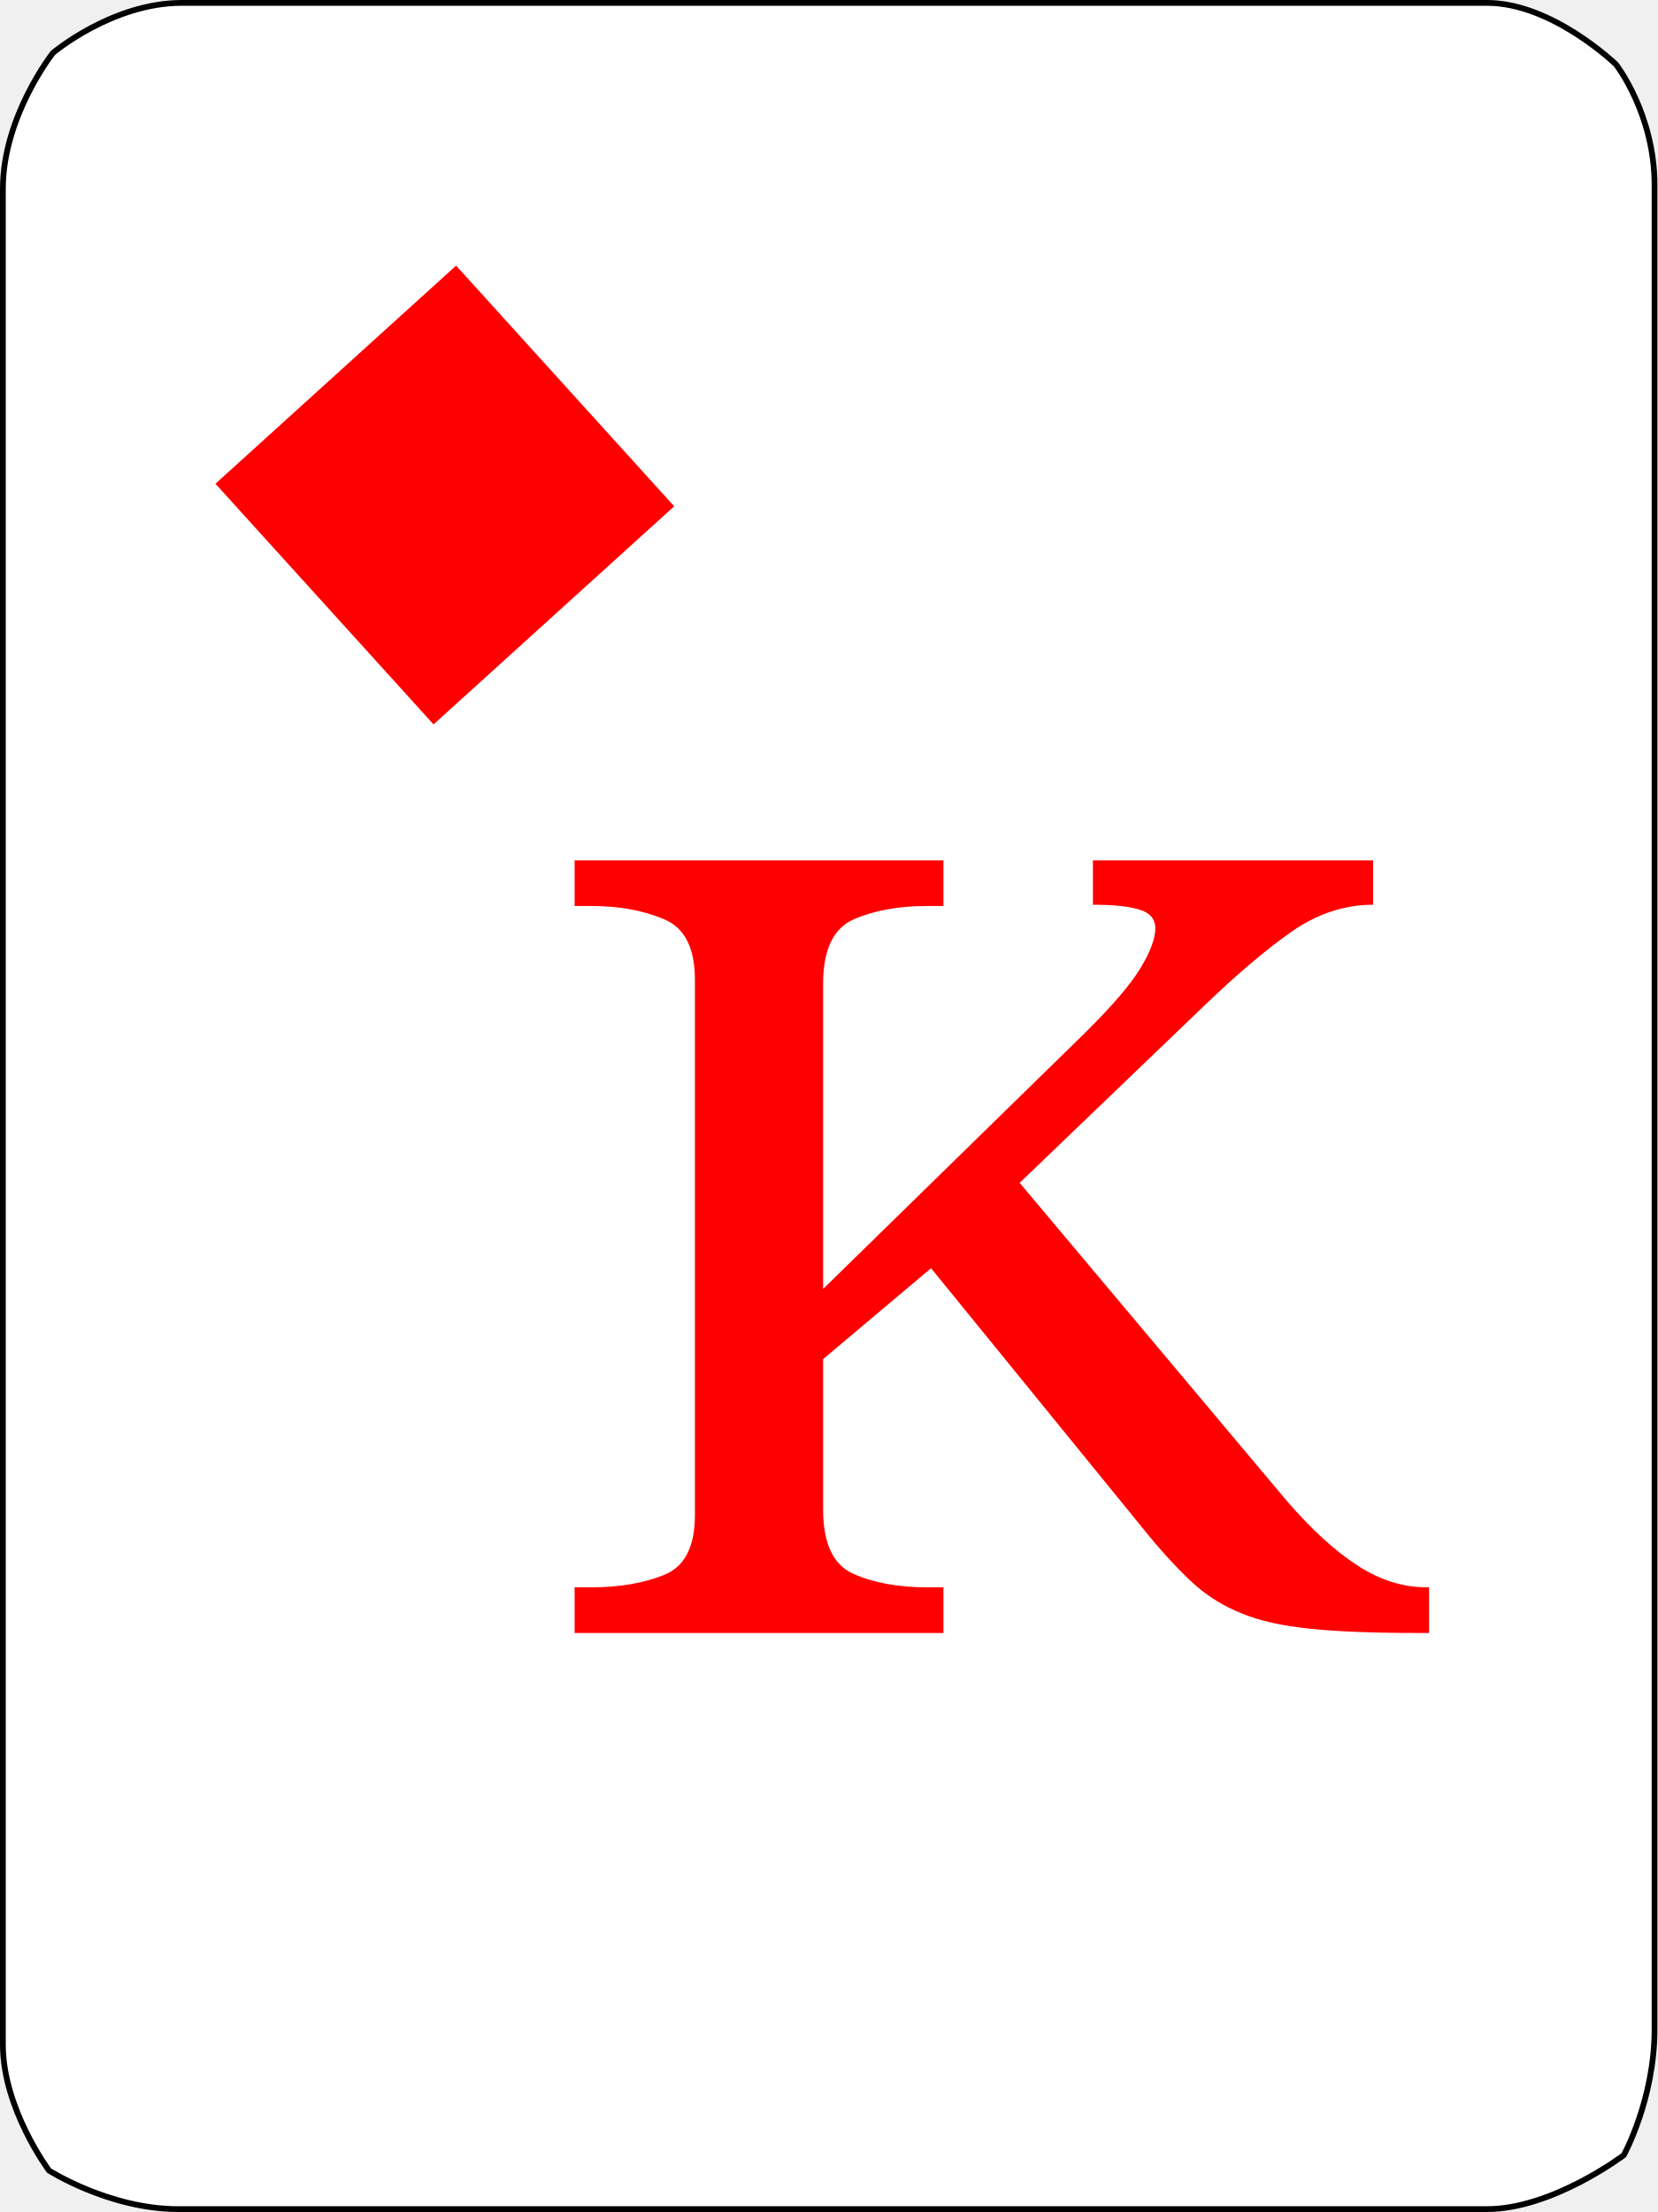
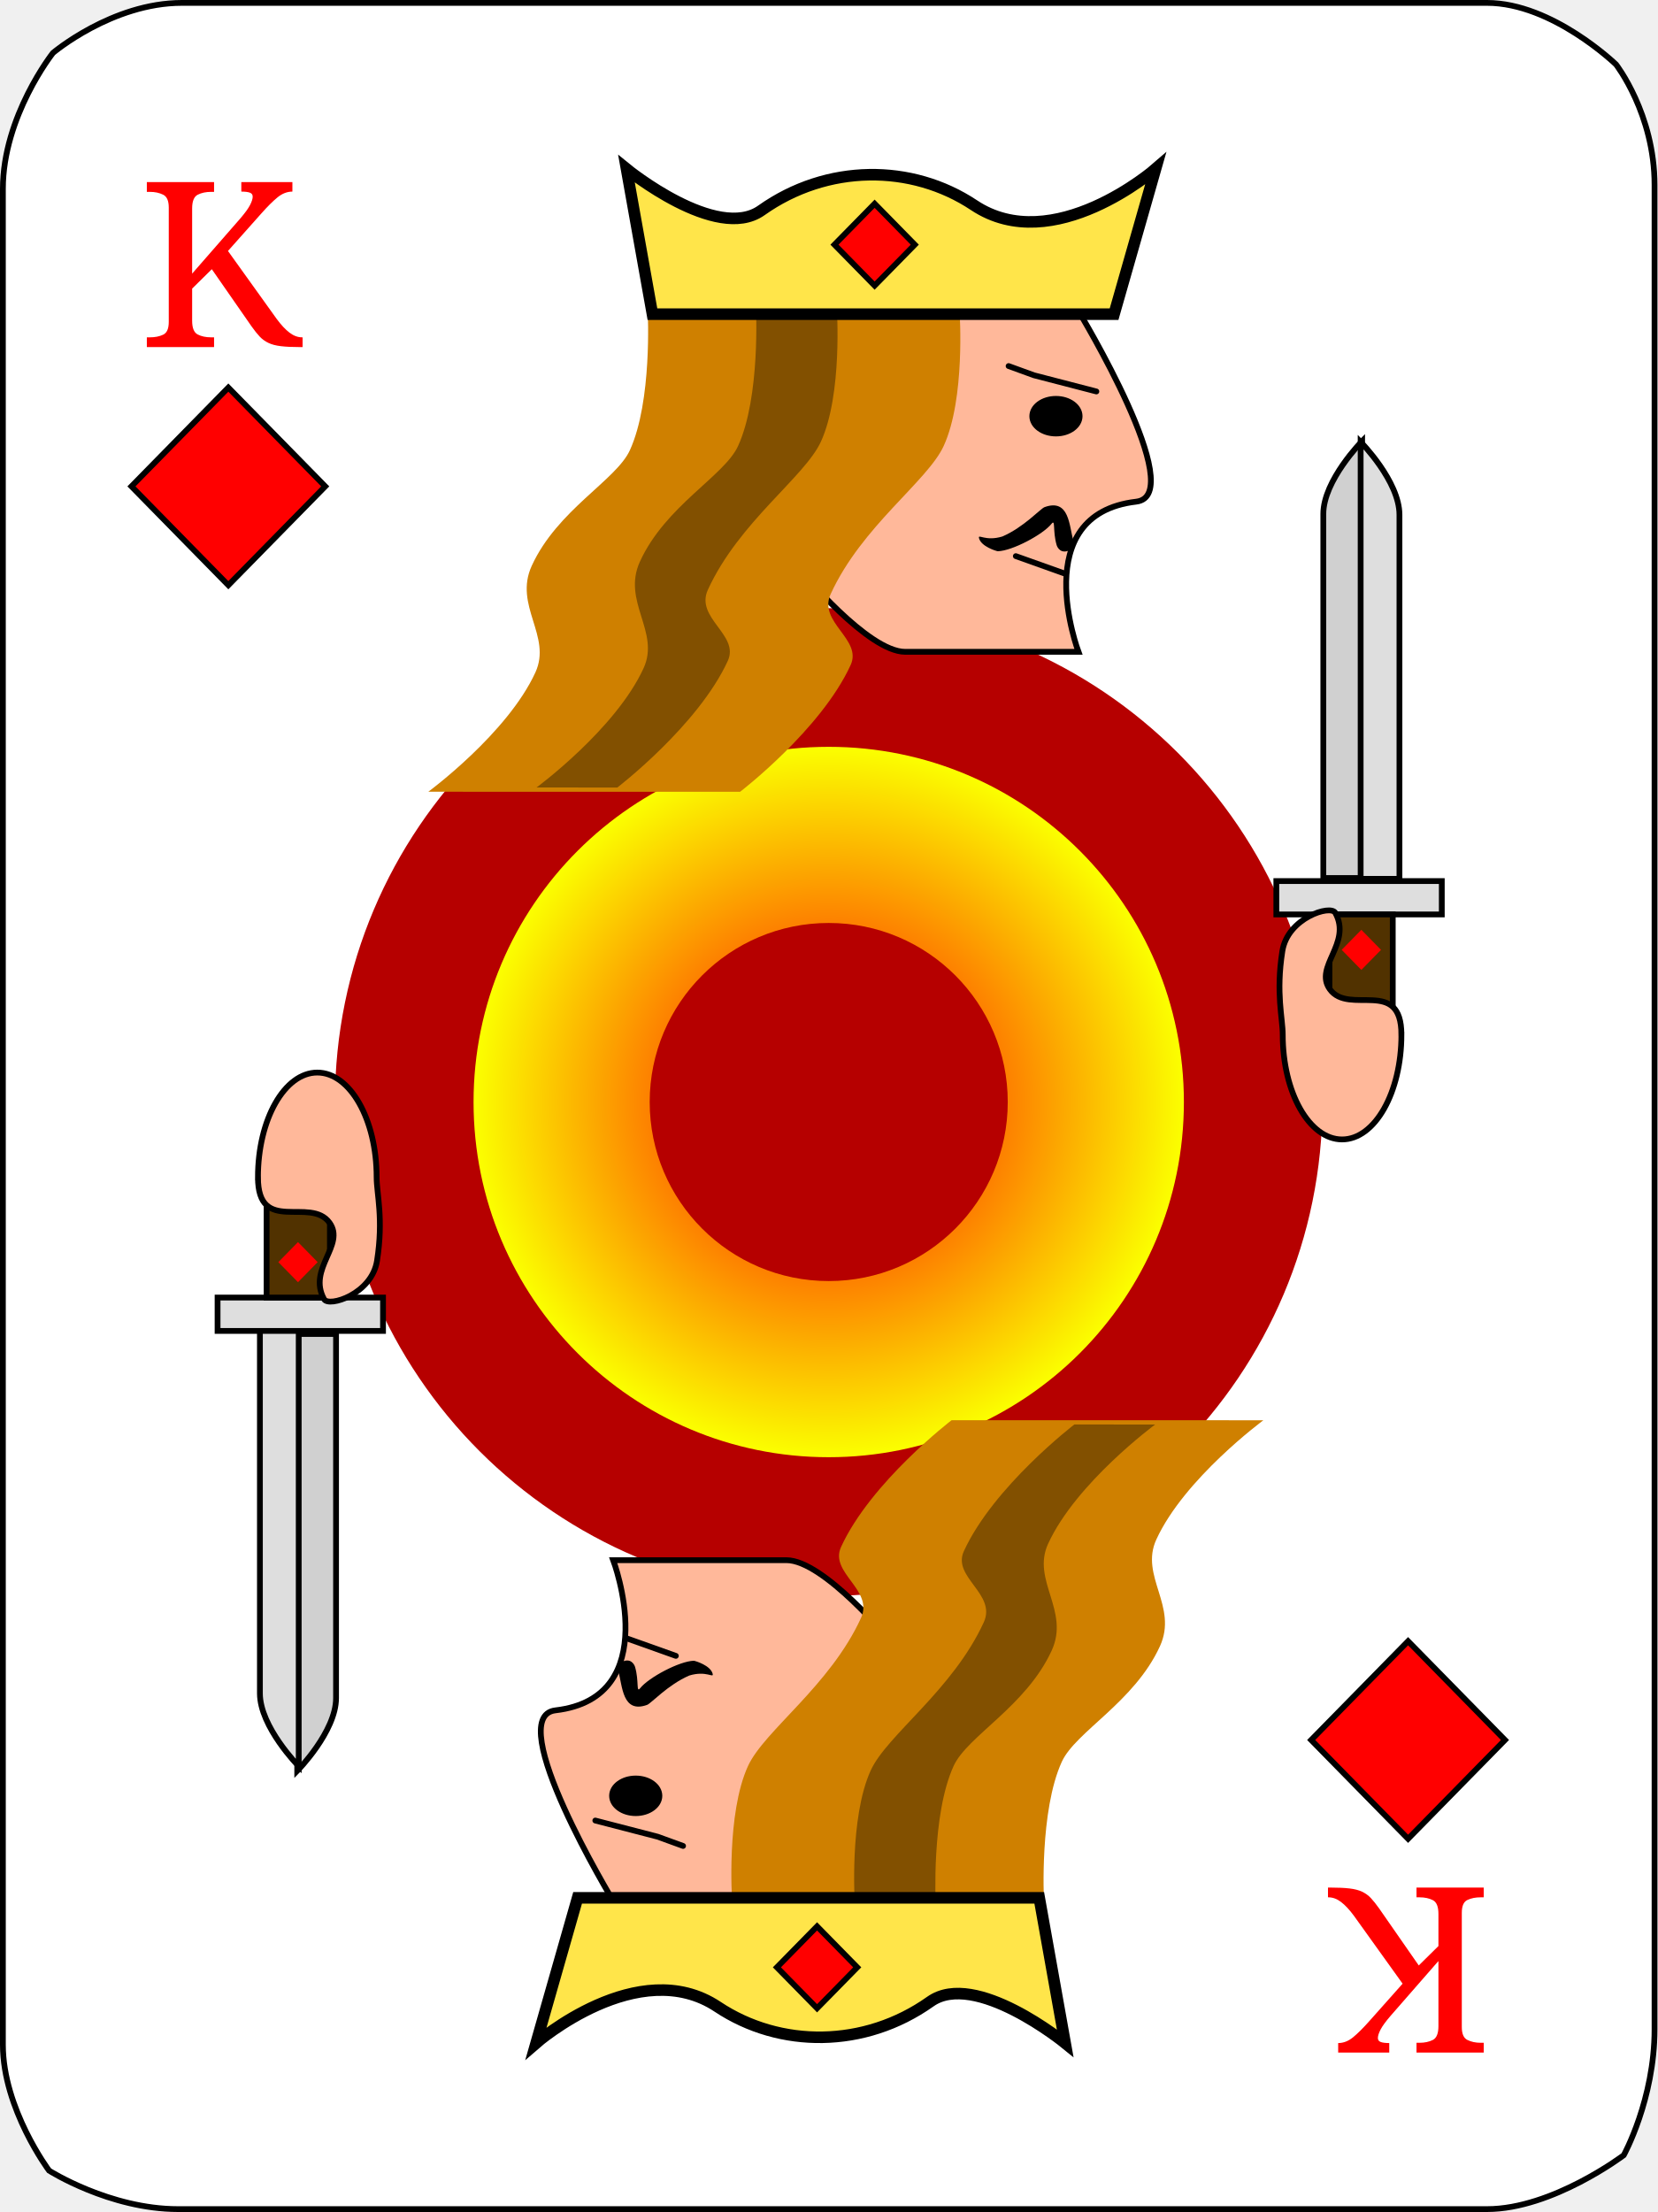
- <svg xmlns="http://www.w3.org/2000/svg" version="1.1" width="143.5" height="191.5">
-   <g transform="translate(-168.3214,-84.17857)">
-     <g data-paper-data="{&quot;isPaintingLayer&quot;:true}" fill-rule="nonzero" stroke-linecap="butt" stroke-linejoin="miter" stroke-miterlimit="10" stroke-dasharray="" stroke-dashoffset="0" style="mix-blend-mode: normal">
-       <path d="M172.571,272.095c0,0 -4,-5.345 -4,-10.9c0,-16.664 0,-97.964 0,-160.667c0,-6.283 4.333,-11.767 4.333,-11.767c0,0 5.118,-4.333 11.167,-4.333c44.1,0 96.024,0 113,0c5.659,0 11.167,5.333 11.167,5.333c0,0 3.333,4.28 3.333,10.433c0,62.312 0,141.441 0,159.667c0,6.075 -2.667,10.9 -2.667,10.9c0,0 -6.175,4.667 -11.833,4.667c-16.976,0 -69.104,0 -113.333,0c-5.919,0 -11.167,-3.333 -11.167,-3.333z" data-paper-data="{&quot;origPos&quot;:null}" fill="#ffffff" stroke="#000000" stroke-width="0.5" />
-       <path d="M205.857,146.892l-18.882,-20.835l20.835,-18.882l18.882,20.835z" data-paper-data="{&quot;origRot&quot;:0,&quot;origPos&quot;:null}" fill="#ff0000" stroke="none" stroke-width="0" />
-       <text transform="translate(213.9132,225.55) scale(2.7431,2.34182)" font-size="40" xml:space="preserve" data-paper-data="{&quot;origPos&quot;:null}" fill="#ff0000" fill-rule="nonzero" stroke="none" stroke-width="1" stroke-linecap="butt" stroke-linejoin="miter" stroke-miterlimit="10" stroke-dasharray="" stroke-dashoffset="0" font-family="Serif" font-weight="normal" text-anchor="start" style="mix-blend-mode: normal">
+ <svg xmlns="http://www.w3.org/2000/svg" version="1.1" width="143.5" height="191.5" viewBox="0,0,143.5,191.5">
+   <defs>
+     <radialGradient cx="240" cy="179.655" r="30.75" gradientUnits="userSpaceOnUse" id="color-1">
+       <stop offset="0" stop-color="#ff0000" />
+       <stop offset="1" stop-color="#fbff00" />
+     </radialGradient>
+   </defs>
+   <g transform="translate(-168.25,-84.25)">
+     <g data-paper-data="{&quot;isPaintingLayer&quot;:true}" fill-rule="nonzero" stroke-linejoin="miter" stroke-miterlimit="10" stroke-dasharray="" stroke-dashoffset="0" style="mix-blend-mode: normal">
+       <path d="M172.5,272.167c0,0 -4,-5.345 -4,-10.9c0,-16.664 0,-97.964 0,-160.667c0,-6.283 4.333,-11.767 4.333,-11.767c0,0 5.118,-4.333 11.167,-4.333c44.1,0 96.024,0 113,0c5.659,0 11.167,5.333 11.167,5.333c0,0 3.333,4.28 3.333,10.433c0,62.312 0,141.441 0,159.667c0,6.075 -2.667,10.9 -2.667,10.9c0,0 -6.175,4.667 -11.833,4.667c-16.976,0 -69.104,0 -113.333,0c-5.919,0 -11.167,-3.333 -11.167,-3.333z" fill="#ffffff" stroke="#000000" stroke-width="0.5" stroke-linecap="butt" />
+       <text transform="translate(180.2058,114.298) scale(0.5,0.5)" font-size="40" xml:space="preserve" fill="#ff0000" fill-rule="nonzero" stroke="none" stroke-width="1" stroke-linecap="butt" stroke-linejoin="miter" stroke-miterlimit="10" stroke-dasharray="" stroke-dashoffset="0" font-family="Serif" font-weight="normal" text-anchor="start" style="mix-blend-mode: normal">
        <tspan x="0" dy="0">K</tspan>
      </text>
+       <text transform="translate(297.4681,247.6632) rotate(-180) scale(0.5,0.5)" font-size="40" xml:space="preserve" data-paper-data="{&quot;origRot&quot;:-45}" fill="#ff0000" fill-rule="nonzero" stroke="none" stroke-width="1" stroke-linecap="butt" stroke-linejoin="miter" stroke-miterlimit="10" stroke-dasharray="" stroke-dashoffset="0" font-family="Serif" font-weight="normal" text-anchor="start" style="mix-blend-mode: normal">
+         <tspan x="0" dy="0">K</tspan>
+       </text>
+       <path d="M188.019,134.912l-8.39,-8.554l8.39,-8.554l8.39,8.554z" data-paper-data="{&quot;origRot&quot;:0}" fill="#ff0000" stroke="#000000" stroke-width="0.5" stroke-linecap="butt" />
+       <path d="M290.16,243.441l-8.39,-8.554l8.39,-8.554l8.39,8.554z" data-paper-data="{&quot;origRot&quot;:0}" fill="#ff0000" stroke="#000000" stroke-width="0.5" stroke-linecap="butt" />
+       <g stroke="none" stroke-width="0" stroke-linecap="butt">
+         <path d="M197.25,179.655c0,-23.61 19.14,-42.75 42.75,-42.75c23.61,0 42.75,19.14 42.75,42.75c0,23.61 -19.14,42.75 -42.75,42.75c-23.61,0 -42.75,-19.14 -42.75,-42.75z" fill="#b60000" />
+         <path d="M209.25,179.655c0,-16.983 13.767,-30.75 30.75,-30.75c16.983,0 30.75,13.767 30.75,30.75c0,16.983 -13.767,30.75 -30.75,30.75c-16.983,0 -30.75,-13.767 -30.75,-30.75z" fill="url(#color-1)" />
+         <path d="M224.5,179.655c0,-8.56 6.94,-15.5 15.5,-15.5c8.56,0 15.5,6.94 15.5,15.5c0,8.56 -6.94,15.5 -15.5,15.5c-8.56,0 -15.5,-6.94 -15.5,-15.5z" fill="#b60000" />
+       </g>
+       <g>
+         <path d="M245.341,226.32l-0.5,22.5h-23.5c0,0 -9.659,-15.957 -5,-16.5c9.5,-1.107 5,-13 5,-13c0,0 10.705,0 15,0c3.233,0 9,7 9,7z" fill="#ffb89a" stroke="#000000" stroke-width="0.5" stroke-linecap="butt" />
+         <path d="M277.633,207.206c0,0 -6.851,5.043 -9.273,10.333c-1.448,3.163 1.9,5.772 0.317,9.229c-2.22,4.849 -7.303,7.399 -8.495,10.002c-1.943,4.243 -1.549,11.935 -1.549,11.935h-27c0,0 -0.51,-7.438 1.375,-11.557c1.405,-3.069 7.095,-6.943 9.788,-12.826c1.121,-2.448 -2.758,-3.897 -1.728,-6.147c2.567,-5.607 9.565,-10.97 9.565,-10.97z" fill="#cf8000" stroke="none" stroke-width="0" stroke-linecap="butt" />
+         <path d="M268.264,207.574c0,0 -6.851,5.043 -9.273,10.333c-1.448,3.163 1.9,5.772 0.317,9.229c-2.22,4.849 -7.303,7.399 -8.495,10.002c-1.943,4.243 -1.549,11.935 -1.549,11.935h-7c0,0 -0.51,-7.438 1.375,-11.557c1.405,-3.069 7.095,-6.943 9.788,-12.826c1.121,-2.448 -2.758,-3.897 -1.728,-6.147c2.567,-5.607 9.565,-10.97 9.565,-10.97z" fill="#825000" stroke="none" stroke-width="0" stroke-linecap="butt" />
+         <path d="M221.241,239.72c0,-0.828 0.918,-1.5 2.05,-1.5c1.132,0 2.05,0.672 2.05,1.5c0,0.828 -0.918,1.5 -2.05,1.5c-1.132,0 -2.05,-0.672 -2.05,-1.5z" fill="#000000" stroke="#000000" stroke-width="0.5" stroke-linecap="butt" />
+         <path d="M219.791,241.86l5.4,1.4l2.2,0.8" fill="none" stroke="#000000" stroke-width="0.5" stroke-linecap="round" />
+         <path d="M222.462,226.07l4.304,1.534" fill="none" stroke="#000000" stroke-width="0.5" stroke-linecap="round" />
+         <path d="M229.954,229.167c0.092,0.392 -0.545,-0.311 -2.024,0.138c-1.849,0.794 -3.302,2.414 -3.651,2.541c-2.159,0.782 -2.129,-1.653 -2.488,-2.872c0,0 -0.212,-0.719 0.508,-0.931c0.719,-0.212 0.931,0.508 0.931,0.508c0.359,1.221 0.083,2.308 0.445,1.852c0.734,-0.927 3.408,-2.35 4.65,-2.376c0.137,0.015 1.458,0.411 1.63,1.141z" fill="#000000" stroke="none" stroke-width="0.5" stroke-linecap="butt" />
+         <path d="M258.227,248.553l2.245,12.575c0,0 -7.788,-6.352 -11.676,-3.593c-5.695,4.042 -13.019,4.042 -18.413,0.449c-6.859,-4.569 -15.718,3.144 -15.718,3.144l3.593,-12.575z" fill="#ffe54a" stroke="#000000" stroke-width="1" stroke-linecap="butt" />
+         <path d="M238.991,251.023l3.477,3.545l-3.477,3.545l-3.477,-3.545z" data-paper-data="{&quot;origRot&quot;:0}" fill="#ff0000" stroke="#000000" stroke-width="0.5" stroke-linecap="butt" />
+       </g>
+       <g>
+         <path d="M237.623,133.68l0.5,-22.5h23.5c0,0 9.659,15.957 5,16.5c-9.5,1.107 -5,13 -5,13c0,0 -10.705,0 -15,0c-3.233,0 -9,-7 -9,-7z" fill="#ffb89a" stroke="#000000" stroke-width="0.5" stroke-linecap="butt" />
+         <path d="M205.332,152.794c0,0 6.851,-5.043 9.273,-10.333c1.448,-3.163 -1.9,-5.772 -0.317,-9.229c2.22,-4.849 7.303,-7.399 8.495,-10.002c1.943,-4.243 1.549,-11.935 1.549,-11.935h27c0,0 0.51,7.438 -1.375,11.557c-1.405,3.069 -7.095,6.943 -9.788,12.826c-1.121,2.448 2.758,3.897 1.728,6.147c-2.567,5.607 -9.565,10.97 -9.565,10.97z" fill="#cf8000" stroke="none" stroke-width="0" stroke-linecap="butt" />
+         <path d="M214.7,152.426c0,0 6.851,-5.043 9.273,-10.333c1.448,-3.163 -1.9,-5.772 -0.317,-9.229c2.22,-4.849 7.303,-7.399 8.495,-10.002c1.943,-4.243 1.549,-11.935 1.549,-11.935h7c0,0 0.51,7.438 -1.375,11.557c-1.405,3.069 -7.095,6.943 -9.788,12.826c-1.121,2.448 2.758,3.897 1.728,6.147c-2.567,5.607 -9.565,10.97 -9.565,10.97z" fill="#825000" stroke="none" stroke-width="0" stroke-linecap="butt" />
+         <path d="M261.723,120.28c0,0.828 -0.918,1.5 -2.05,1.5c-1.132,0 -2.05,-0.672 -2.05,-1.5c0,-0.828 0.918,-1.5 2.05,-1.5c1.132,0 2.05,0.672 2.05,1.5z" fill="#000000" stroke="#000000" stroke-width="0.5" stroke-linecap="butt" />
+         <path d="M263.173,118.14l-5.4,-1.4l-2.2,-0.8" fill="none" stroke="#000000" stroke-width="0.5" stroke-linecap="round" />
+         <path d="M260.503,133.93l-4.304,-1.534" fill="none" stroke="#000000" stroke-width="0.5" stroke-linecap="round" />
+         <path d="M253.011,130.833c-0.092,-0.392 0.545,0.311 2.024,-0.138c1.849,-0.794 3.302,-2.414 3.651,-2.541c2.159,-0.782 2.129,1.653 2.488,2.872c0,0 0.212,0.719 -0.508,0.931c-0.719,0.212 -0.931,-0.508 -0.931,-0.508c-0.359,-1.221 -0.083,-2.308 -0.445,-1.852c-0.734,0.927 -3.408,2.35 -4.65,2.376c-0.137,-0.015 -1.458,-0.411 -1.63,-1.141z" fill="#000000" stroke="none" stroke-width="0.5" stroke-linecap="butt" />
+         <path d="M224.737,111.447l-2.245,-12.575c0,0 7.788,6.352 11.676,3.593c5.695,-4.042 13.019,-4.042 18.413,-0.449c6.859,4.569 15.718,-3.144 15.718,-3.144l-3.593,12.575z" fill="#ffe54a" stroke="#000000" stroke-width="1" stroke-linecap="butt" />
+         <path d="M243.974,108.977l-3.477,-3.545l3.477,-3.545l3.477,3.545z" data-paper-data="{&quot;origRot&quot;:0}" fill="#ff0000" stroke="#000000" stroke-width="0.5" stroke-linecap="butt" />
+       </g>
+       <g stroke="#000000" stroke-linecap="butt">
+         <path d="M197.345,199.736c0,0 0,25.028 0,31.521c0,2.904 -3.36,6.304 -3.36,6.304v-37.825z" fill="#d0d0d0" stroke-width="0.5" />
+         <path d="M194.113,199.331v37.825c0,0 -3.36,-3.4 -3.36,-6.304c0,-6.494 0,-31.521 0,-31.521z" data-paper-data="{&quot;index&quot;:null}" fill="#dedede" stroke-width="0.5" />
+         <path d="M201.412,196.584v2.889h-14.325v-2.889z" fill="#dedede" stroke-width="0.5" />
+         <path d="M196.814,183.975v12.608h-5.482v-12.608z" fill="#513200" stroke-width="0.5" />
+         <path d="M190.583,186.172c0,-5.007 2.3,-9.066 5.138,-9.066c2.837,0 5.138,4.059 5.138,9.066c0,1.421 0.609,3.58 0.033,7.234c-0.454,2.879 -4.181,4.05 -4.585,3.316c-1.457,-2.646 1.874,-4.667 0.476,-6.612c-1.656,-2.304 -6.199,1.07 -6.199,-3.938z" fill="#ffb89a" stroke-width="0.5" />
+         <path d="M194.051,191.782l1.702,1.736l-1.702,1.736l-1.702,-1.736z" data-paper-data="{&quot;origRot&quot;:0}" fill="#ff0000" stroke-width="0" />
+       </g>
+       <g stroke="#000000" stroke-linecap="butt">
+         <path d="M282.822,160.264c0,0 0,-25.028 0,-31.521c0,-2.904 3.36,-6.304 3.36,-6.304v37.825z" fill="#d0d0d0" stroke-width="0.5" />
+         <path d="M286.053,160.335v-37.825c0,0 3.36,3.4 3.36,6.304c0,6.494 0,31.521 0,31.521z" data-paper-data="{&quot;index&quot;:null}" fill="#dedede" stroke-width="0.5" />
+         <path d="M278.754,163.416v-2.889h14.325v2.889z" fill="#dedede" stroke-width="0.5" />
+         <path d="M283.352,176.025v-12.608h5.482v12.608z" fill="#513200" stroke-width="0.5" />
+         <path d="M289.584,173.828c0,5.007 -2.3,9.066 -5.138,9.066c-2.837,0 -5.138,-4.059 -5.138,-9.066c0,-1.421 -0.609,-3.58 -0.033,-7.234c0.454,-2.879 4.181,-4.05 4.585,-3.316c1.457,2.646 -1.874,4.667 -0.476,6.612c1.656,2.304 6.199,-1.07 6.199,3.938z" fill="#ffb89a" stroke-width="0.5" />
+         <path d="M286.115,168.218l-1.702,-1.736l1.702,-1.736l1.702,1.736z" data-paper-data="{&quot;origRot&quot;:0}" fill="#ff0000" stroke-width="0" />
+       </g>
    </g>
  </g>
</svg>
